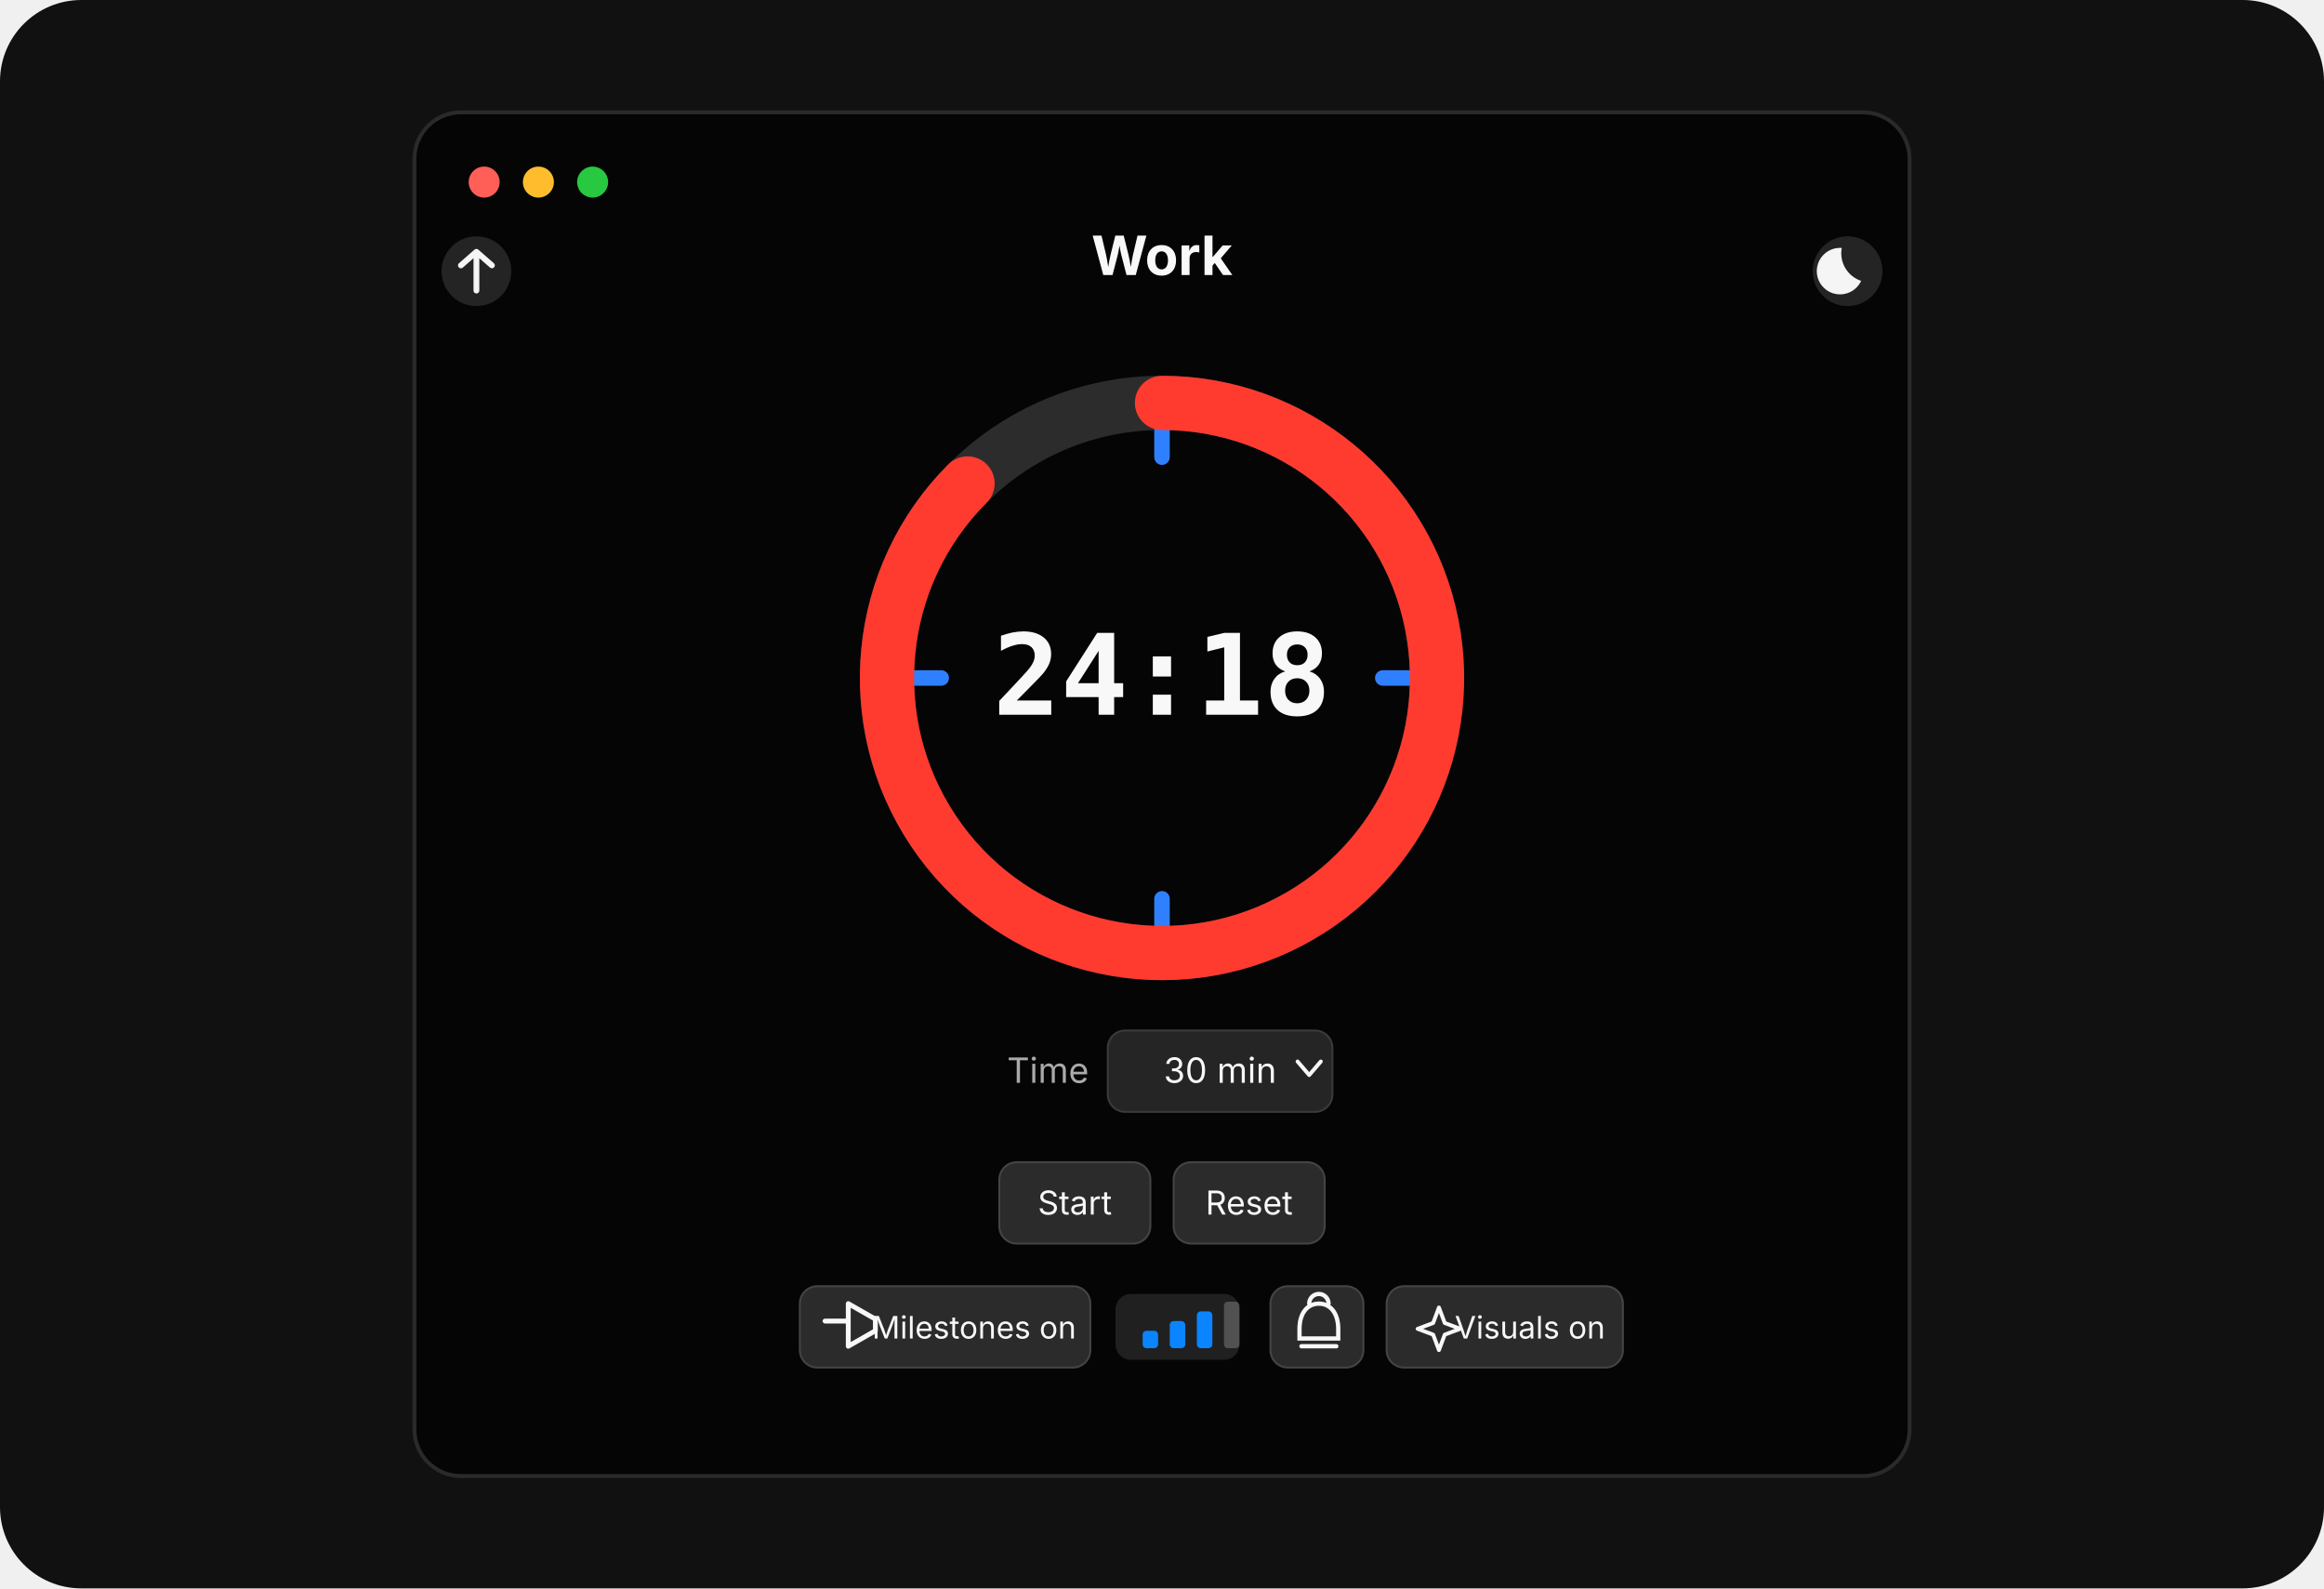
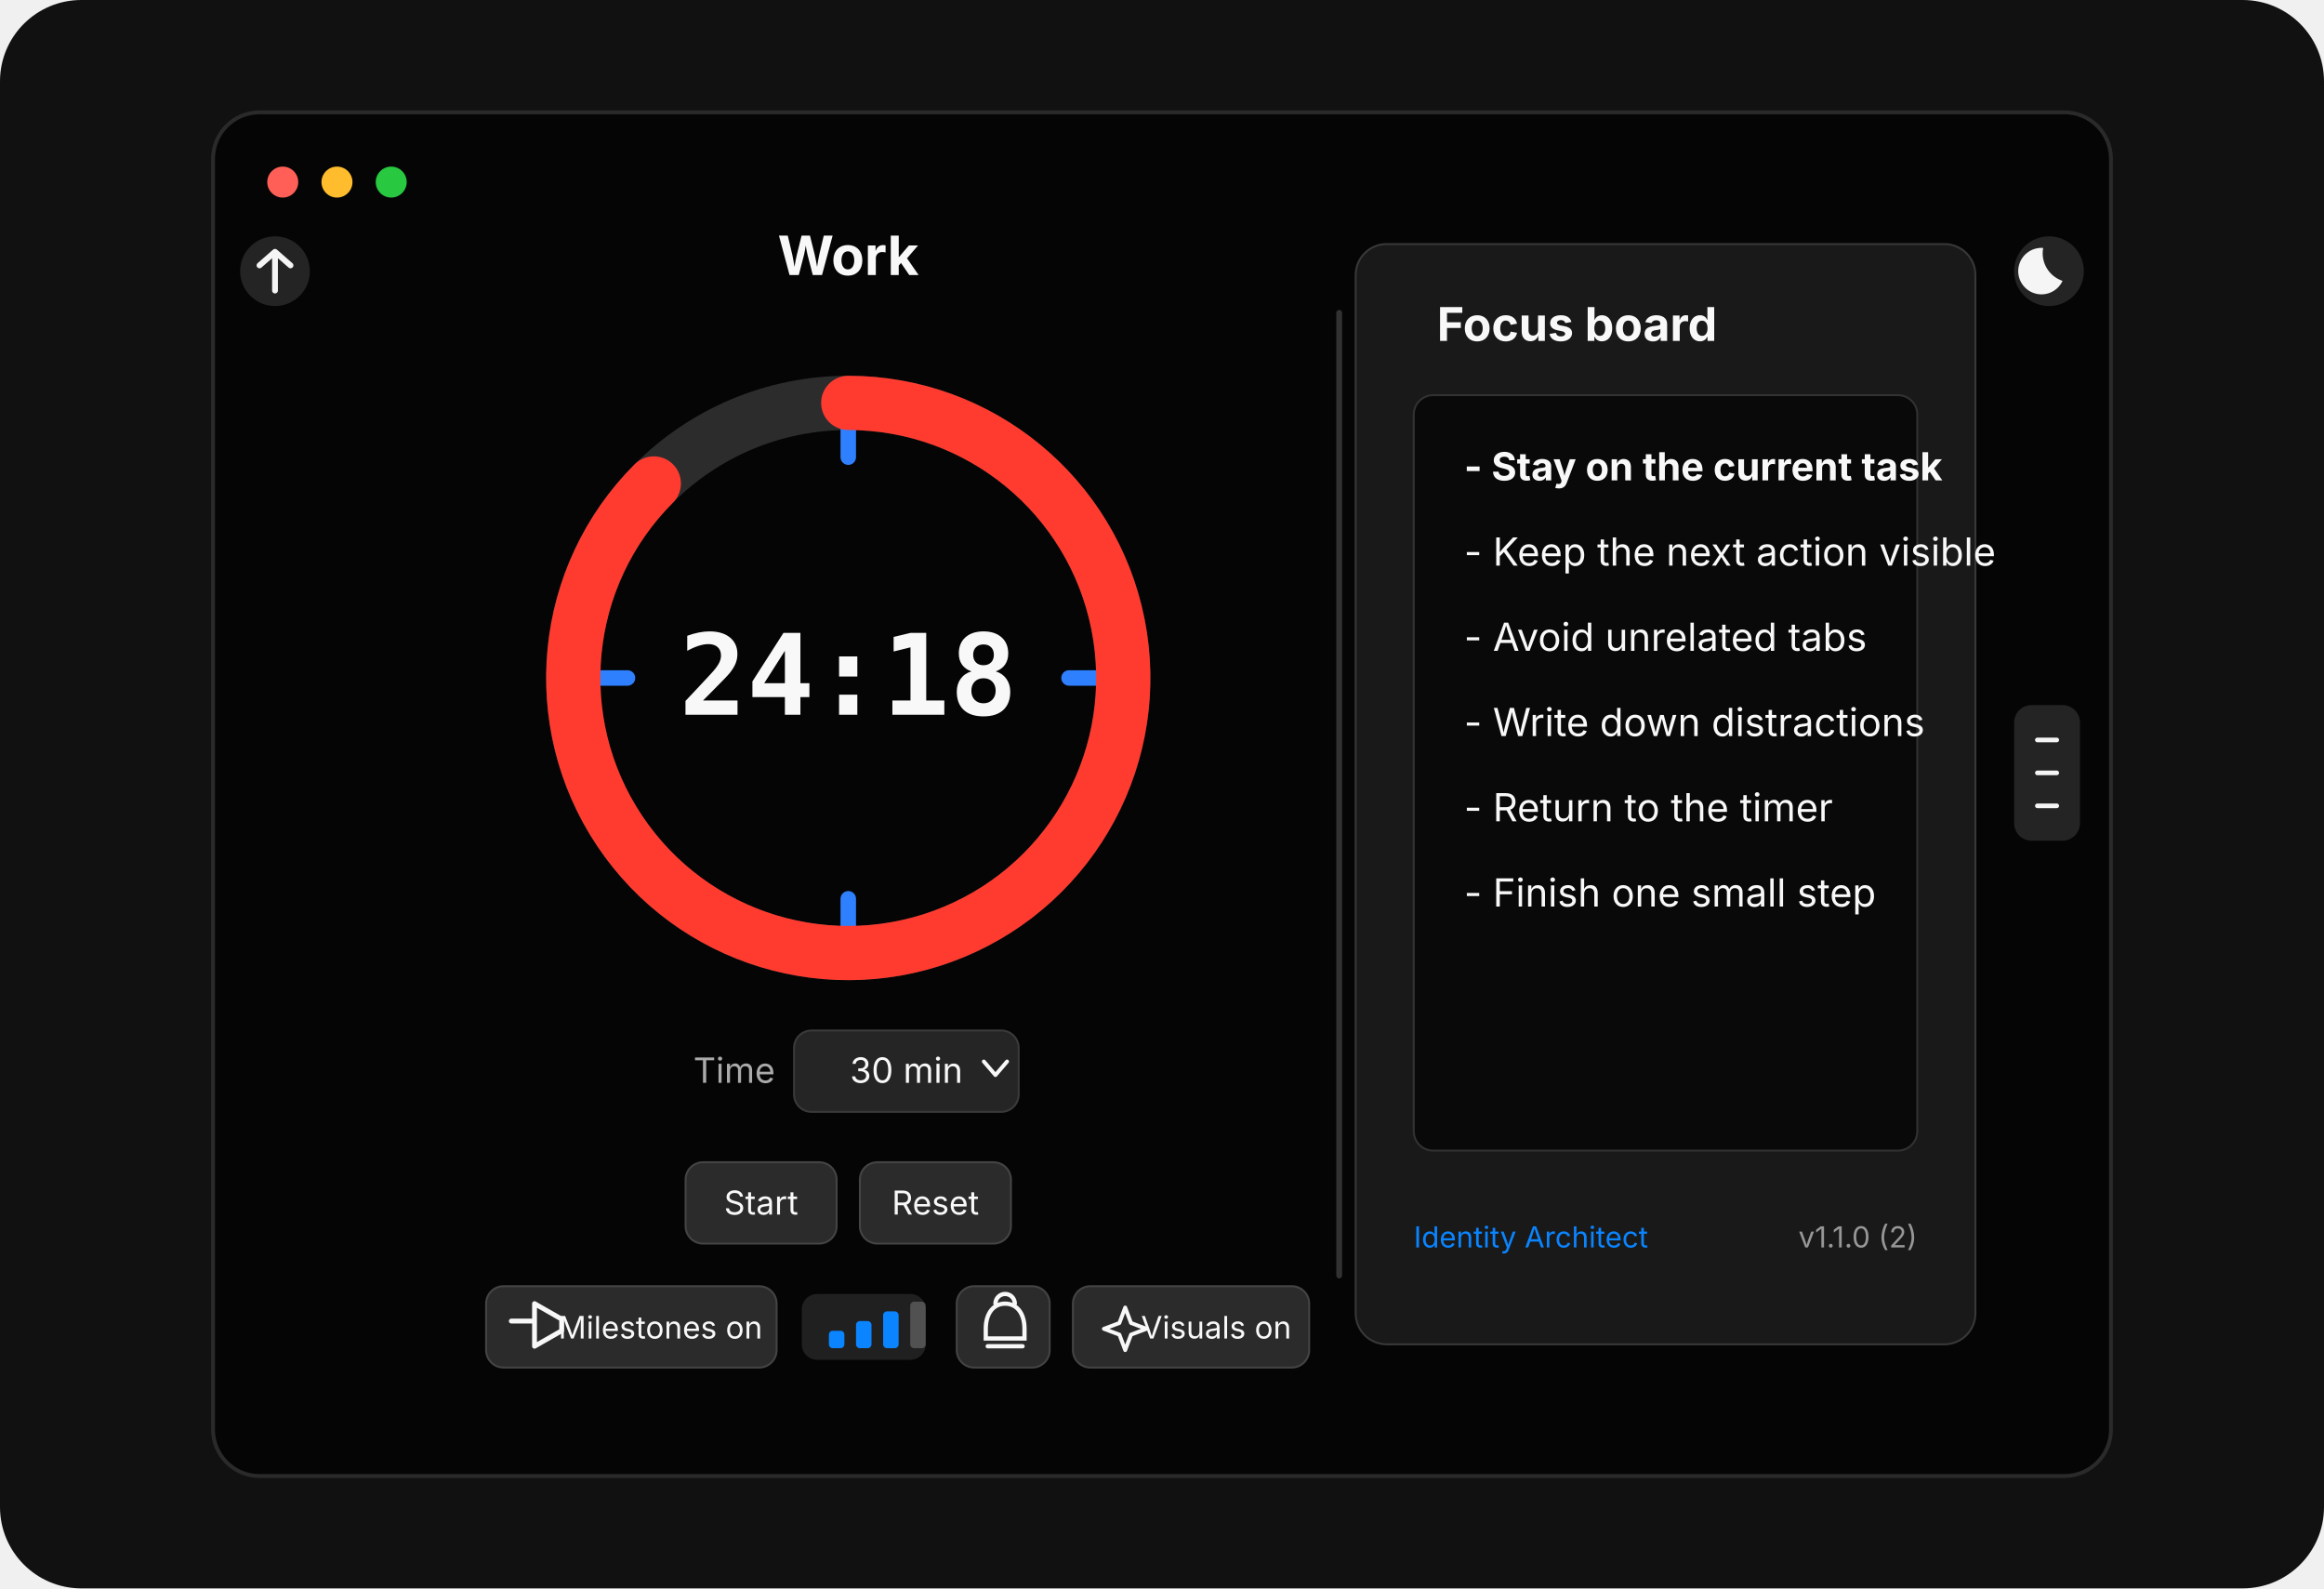
<svg xmlns="http://www.w3.org/2000/svg" width="1200" height="820" viewBox="0 0 1200 820" fill="none">
  <rect width="1200" height="820" rx="42" fill="#111111" />
-   <rect x="214" y="58" width="772" height="704" rx="24" fill="#050505" stroke="#2A2A2A" stroke-width="2" />
-   <circle cx="250" cy="94" r="8" fill="#FF5F57" />
-   <circle cx="278" cy="94" r="8" fill="#FFBD2E" />
-   <circle cx="306" cy="94" r="8" fill="#28C840" />
-   <circle cx="246" cy="140" r="18" fill="#242424" />
-   <path d="M246 130v20M238 137l8-7 8 7" stroke="#F5F5F5" stroke-width="3" stroke-linecap="round" stroke-linejoin="round" />
-   <circle cx="954" cy="140" r="18" fill="#242424" />
-   <path d="M961 145a12 12 0 1 1-10-17 15 15 0 0 0 10 17Z" fill="#F5F5F5" />
-   <text x="600" y="142" text-anchor="middle" fill="#F8F8F8" font-family="-apple-system, BlinkMacSystemFont, 'Segoe UI', sans-serif" font-size="28" font-weight="700">Work</text>
-   <circle cx="600" cy="350" r="142" stroke="#FFFFFF" stroke-opacity="0.16" stroke-width="28" />
-   <line x1="600" y1="208" x2="600" y2="236" stroke="#2F80FF" stroke-width="8" stroke-linecap="round" />
-   <line x1="742" y1="350" x2="714" y2="350" stroke="#2F80FF" stroke-width="8" stroke-linecap="round" />
-   <line x1="600" y1="492" x2="600" y2="464" stroke="#2F80FF" stroke-width="8" stroke-linecap="round" />
-   <line x1="458" y1="350" x2="486" y2="350" stroke="#2F80FF" stroke-width="8" stroke-linecap="round" />
-   <path d="M600 208a142 142 0 1 1-100.41 41.59" stroke="#FF3B30" stroke-width="28" stroke-linecap="round" />
-   <text x="600" y="369" text-anchor="middle" fill="#F8F8F8" font-family="SFMono-Regular, Menlo, monospace" font-size="58" font-weight="700">24:18</text>
-   <text x="520" y="559" fill="#FFFFFF" fill-opacity="0.66" font-family="-apple-system, BlinkMacSystemFont, 'Segoe UI', sans-serif" font-size="18">Time</text>
-   <rect x="572" y="532" width="116" height="42" rx="9" fill="#252525" stroke="#3A3A3A" />
-   <text x="630" y="559" text-anchor="middle" fill="#F8F8F8" font-family="-apple-system, BlinkMacSystemFont, 'Segoe UI', sans-serif" font-size="18">30 min</text>
-   <path d="M670 548l6 7 6-7" stroke="#F8F8F8" stroke-width="2" stroke-linecap="round" stroke-linejoin="round" />
-   <rect x="516" y="600" width="78" height="42" rx="9" fill="#2B2B2B" stroke="#444444" />
-   <text x="555" y="627" text-anchor="middle" fill="#F8F8F8" font-family="-apple-system, BlinkMacSystemFont, 'Segoe UI', sans-serif" font-size="17">Start</text>
-   <rect x="606" y="600" width="78" height="42" rx="9" fill="#2B2B2B" stroke="#444444" />
-   <text x="645" y="627" text-anchor="middle" fill="#F8F8F8" font-family="-apple-system, BlinkMacSystemFont, 'Segoe UI', sans-serif" font-size="17">Reset</text>
-   <rect x="413" y="664" width="150" height="42" rx="9" fill="#2B2B2B" stroke="#444444" />
-   <path d="M438 695v-22M438 673l14 8v6l-14 8M426 682h12" stroke="#F8F8F8" stroke-width="2.5" stroke-linecap="round" stroke-linejoin="round" />
-   <text x="503" y="691" text-anchor="middle" fill="#F8F8F8" font-family="-apple-system, BlinkMacSystemFont, 'Segoe UI', sans-serif" font-size="16">Milestones on</text>
-   <rect x="576" y="668" width="64" height="34" rx="8" fill="#202020" />
-   <rect x="590" y="687" width="8" height="9" rx="2" fill="#0A84FF" />
-   <rect x="604" y="682" width="8" height="14" rx="2" fill="#0A84FF" />
-   <rect x="618" y="677" width="8" height="19" rx="2" fill="#0A84FF" />
-   <rect x="632" y="672" width="8" height="24" rx="2" fill="#FFFFFF" fill-opacity="0.22" />
-   <rect x="656" y="664" width="48" height="42" rx="9" fill="#2B2B2B" stroke="#444444" />
-   <path d="M671 686c0-8 4-13 10-13s10 5 10 13v5h-20v-5Z" stroke="#F8F8F8" stroke-width="2.2" />
-   <path d="M676 673a5 5 0 0 1 10 0" stroke="#F8F8F8" stroke-width="2.2" stroke-linecap="round" />
-   <path d="M672 695h18" stroke="#F8F8F8" stroke-width="2.2" stroke-linecap="round" />
-   <rect x="716" y="664" width="122" height="42" rx="9" fill="#2B2B2B" stroke="#444444" />
-   <path d="M743 675l3 8 8 3-8 3-3 8-3-8-8-3 8-3 3-8Z" stroke="#F8F8F8" stroke-width="2" stroke-linejoin="round" />
-   <text x="790" y="691" text-anchor="middle" fill="#F8F8F8" font-family="-apple-system, BlinkMacSystemFont, 'Segoe UI', sans-serif" font-size="16">Visuals on</text>
+   <rect x="110" y="58" width="980" height="704" rx="24" fill="#050505" stroke="#2A2A2A" stroke-width="2" />
+   <circle cx="146" cy="94" r="8" fill="#FF5F57" />
+   <circle cx="174" cy="94" r="8" fill="#FFBD2E" />
+   <circle cx="202" cy="94" r="8" fill="#28C840" />
+   <circle cx="142" cy="140" r="18" fill="#242424" />
+   <path d="M142 130v20M134 137l8-7 8 7" stroke="#F5F5F5" stroke-width="3" stroke-linecap="round" stroke-linejoin="round" />
+   <circle cx="1058" cy="140" r="18" fill="#242424" />
+   <path d="M1065 145a12 12 0 1 1-10-17 15 15 0 0 0 10 17Z" fill="#F5F5F5" />
+   <text x="438" y="142" text-anchor="middle" fill="#F8F8F8" font-family="-apple-system, BlinkMacSystemFont, 'Segoe UI', sans-serif" font-size="28" font-weight="700">Work</text>
+   <circle cx="438" cy="350" r="142" stroke="#FFFFFF" stroke-opacity="0.16" stroke-width="28" />
+   <line x1="438" y1="208" x2="438" y2="236" stroke="#2F80FF" stroke-width="8" stroke-linecap="round" />
+   <line x1="580" y1="350" x2="552" y2="350" stroke="#2F80FF" stroke-width="8" stroke-linecap="round" />
+   <line x1="438" y1="492" x2="438" y2="464" stroke="#2F80FF" stroke-width="8" stroke-linecap="round" />
+   <line x1="296" y1="350" x2="324" y2="350" stroke="#2F80FF" stroke-width="8" stroke-linecap="round" />
+   <path d="M438 208a142 142 0 1 1-100.41 41.59" stroke="#FF3B30" stroke-width="28" stroke-linecap="round" />
+   <text x="438" y="369" text-anchor="middle" fill="#F8F8F8" font-family="SFMono-Regular, Menlo, monospace" font-size="58" font-weight="700">24:18</text>
+   <text x="358" y="559" fill="#FFFFFF" fill-opacity="0.66" font-family="-apple-system, BlinkMacSystemFont, 'Segoe UI', sans-serif" font-size="18">Time</text>
+   <rect x="410" y="532" width="116" height="42" rx="9" fill="#252525" stroke="#3A3A3A" />
+   <text x="468" y="559" text-anchor="middle" fill="#F8F8F8" font-family="-apple-system, BlinkMacSystemFont, 'Segoe UI', sans-serif" font-size="18">30 min</text>
+   <path d="M508 548l6 7 6-7" stroke="#F8F8F8" stroke-width="2" stroke-linecap="round" stroke-linejoin="round" />
+   <rect x="354" y="600" width="78" height="42" rx="9" fill="#2B2B2B" stroke="#444444" />
+   <text x="393" y="627" text-anchor="middle" fill="#F8F8F8" font-family="-apple-system, BlinkMacSystemFont, 'Segoe UI', sans-serif" font-size="17">Start</text>
+   <rect x="444" y="600" width="78" height="42" rx="9" fill="#2B2B2B" stroke="#444444" />
+   <text x="483" y="627" text-anchor="middle" fill="#F8F8F8" font-family="-apple-system, BlinkMacSystemFont, 'Segoe UI', sans-serif" font-size="17">Reset</text>
+   <rect x="251" y="664" width="150" height="42" rx="9" fill="#2B2B2B" stroke="#444444" />
+   <path d="M276 695v-22M276 673l14 8v6l-14 8M264 682h12" stroke="#F8F8F8" stroke-width="2.5" stroke-linecap="round" stroke-linejoin="round" />
+   <text x="341" y="691" text-anchor="middle" fill="#F8F8F8" font-family="-apple-system, BlinkMacSystemFont, 'Segoe UI', sans-serif" font-size="16">Milestones on</text>
+   <rect x="414" y="668" width="64" height="34" rx="8" fill="#202020" />
+   <rect x="428" y="687" width="8" height="9" rx="2" fill="#0A84FF" />
+   <rect x="442" y="682" width="8" height="14" rx="2" fill="#0A84FF" />
+   <rect x="456" y="677" width="8" height="19" rx="2" fill="#0A84FF" />
+   <rect x="470" y="672" width="8" height="24" rx="2" fill="#FFFFFF" fill-opacity="0.22" />
+   <rect x="494" y="664" width="48" height="42" rx="9" fill="#2B2B2B" stroke="#444444" />
+   <path d="M509 686c0-8 4-13 10-13s10 5 10 13v5h-20v-5Z" stroke="#F8F8F8" stroke-width="2.2" />
+   <path d="M514 673a5 5 0 0 1 10 0" stroke="#F8F8F8" stroke-width="2.2" stroke-linecap="round" />
+   <path d="M510 695h18" stroke="#F8F8F8" stroke-width="2.2" stroke-linecap="round" />
+   <rect x="554" y="664" width="122" height="42" rx="9" fill="#2B2B2B" stroke="#444444" />
+   <path d="M581 675l3 8 8 3-8 3-3 8-3-8-8-3 8-3 3-8Z" stroke="#F8F8F8" stroke-width="2" stroke-linejoin="round" />
+   <text x="628" y="691" text-anchor="middle" fill="#F8F8F8" font-family="-apple-system, BlinkMacSystemFont, 'Segoe UI', sans-serif" font-size="16">Visuals on</text>
+   <rect x="700" y="126" width="320" height="568" rx="16" fill="#191919" stroke="#383838" />
+   <rect x="690" y="160" width="3" height="500" rx="1.5" fill="#FFFFFF" fill-opacity="0.18" />
+   <text x="742" y="176" fill="#F8F8F8" font-family="-apple-system, BlinkMacSystemFont, 'Segoe UI', sans-serif" font-size="24" font-weight="700">Focus board</text>
+   <rect x="730" y="204" width="260" height="390" rx="10" fill="#090909" stroke="#323232" />
+   <text x="756" y="248" fill="#F8F8F8" font-family="-apple-system, BlinkMacSystemFont, 'Segoe UI', sans-serif" font-size="20" font-weight="700">- Stay on the current task</text>
+   <text x="756" y="292" fill="#F8F8F8" font-family="-apple-system, BlinkMacSystemFont, 'Segoe UI', sans-serif" font-size="20">- Keep the next action visible</text>
+   <text x="756" y="336" fill="#F8F8F8" font-family="-apple-system, BlinkMacSystemFont, 'Segoe UI', sans-serif" font-size="20">- Avoid unrelated tabs</text>
+   <text x="756" y="380" fill="#F8F8F8" font-family="-apple-system, BlinkMacSystemFont, 'Segoe UI', sans-serif" font-size="20">- Write down distractions</text>
+   <text x="756" y="424" fill="#F8F8F8" font-family="-apple-system, BlinkMacSystemFont, 'Segoe UI', sans-serif" font-size="20">- Return to the timer</text>
+   <text x="756" y="468" fill="#F8F8F8" font-family="-apple-system, BlinkMacSystemFont, 'Segoe UI', sans-serif" font-size="20">- Finish one small step</text>
+   <text x="730" y="644" fill="#0A84FF" font-family="-apple-system, BlinkMacSystemFont, 'Segoe UI', sans-serif" font-size="15">Identity Architect</text>
+   <text x="990" y="644" text-anchor="end" fill="#FFFFFF" fill-opacity="0.55" font-family="-apple-system, BlinkMacSystemFont, 'Segoe UI', sans-serif" font-size="15">v1.1.0 (2)</text>
+   <rect x="1040" y="364" width="34" height="70" rx="9" fill="#242424" />
+   <path d="M1052 382h10M1052 399h10M1052 416h10" stroke="#F5F5F5" stroke-width="2.4" stroke-linecap="round" />
</svg>
